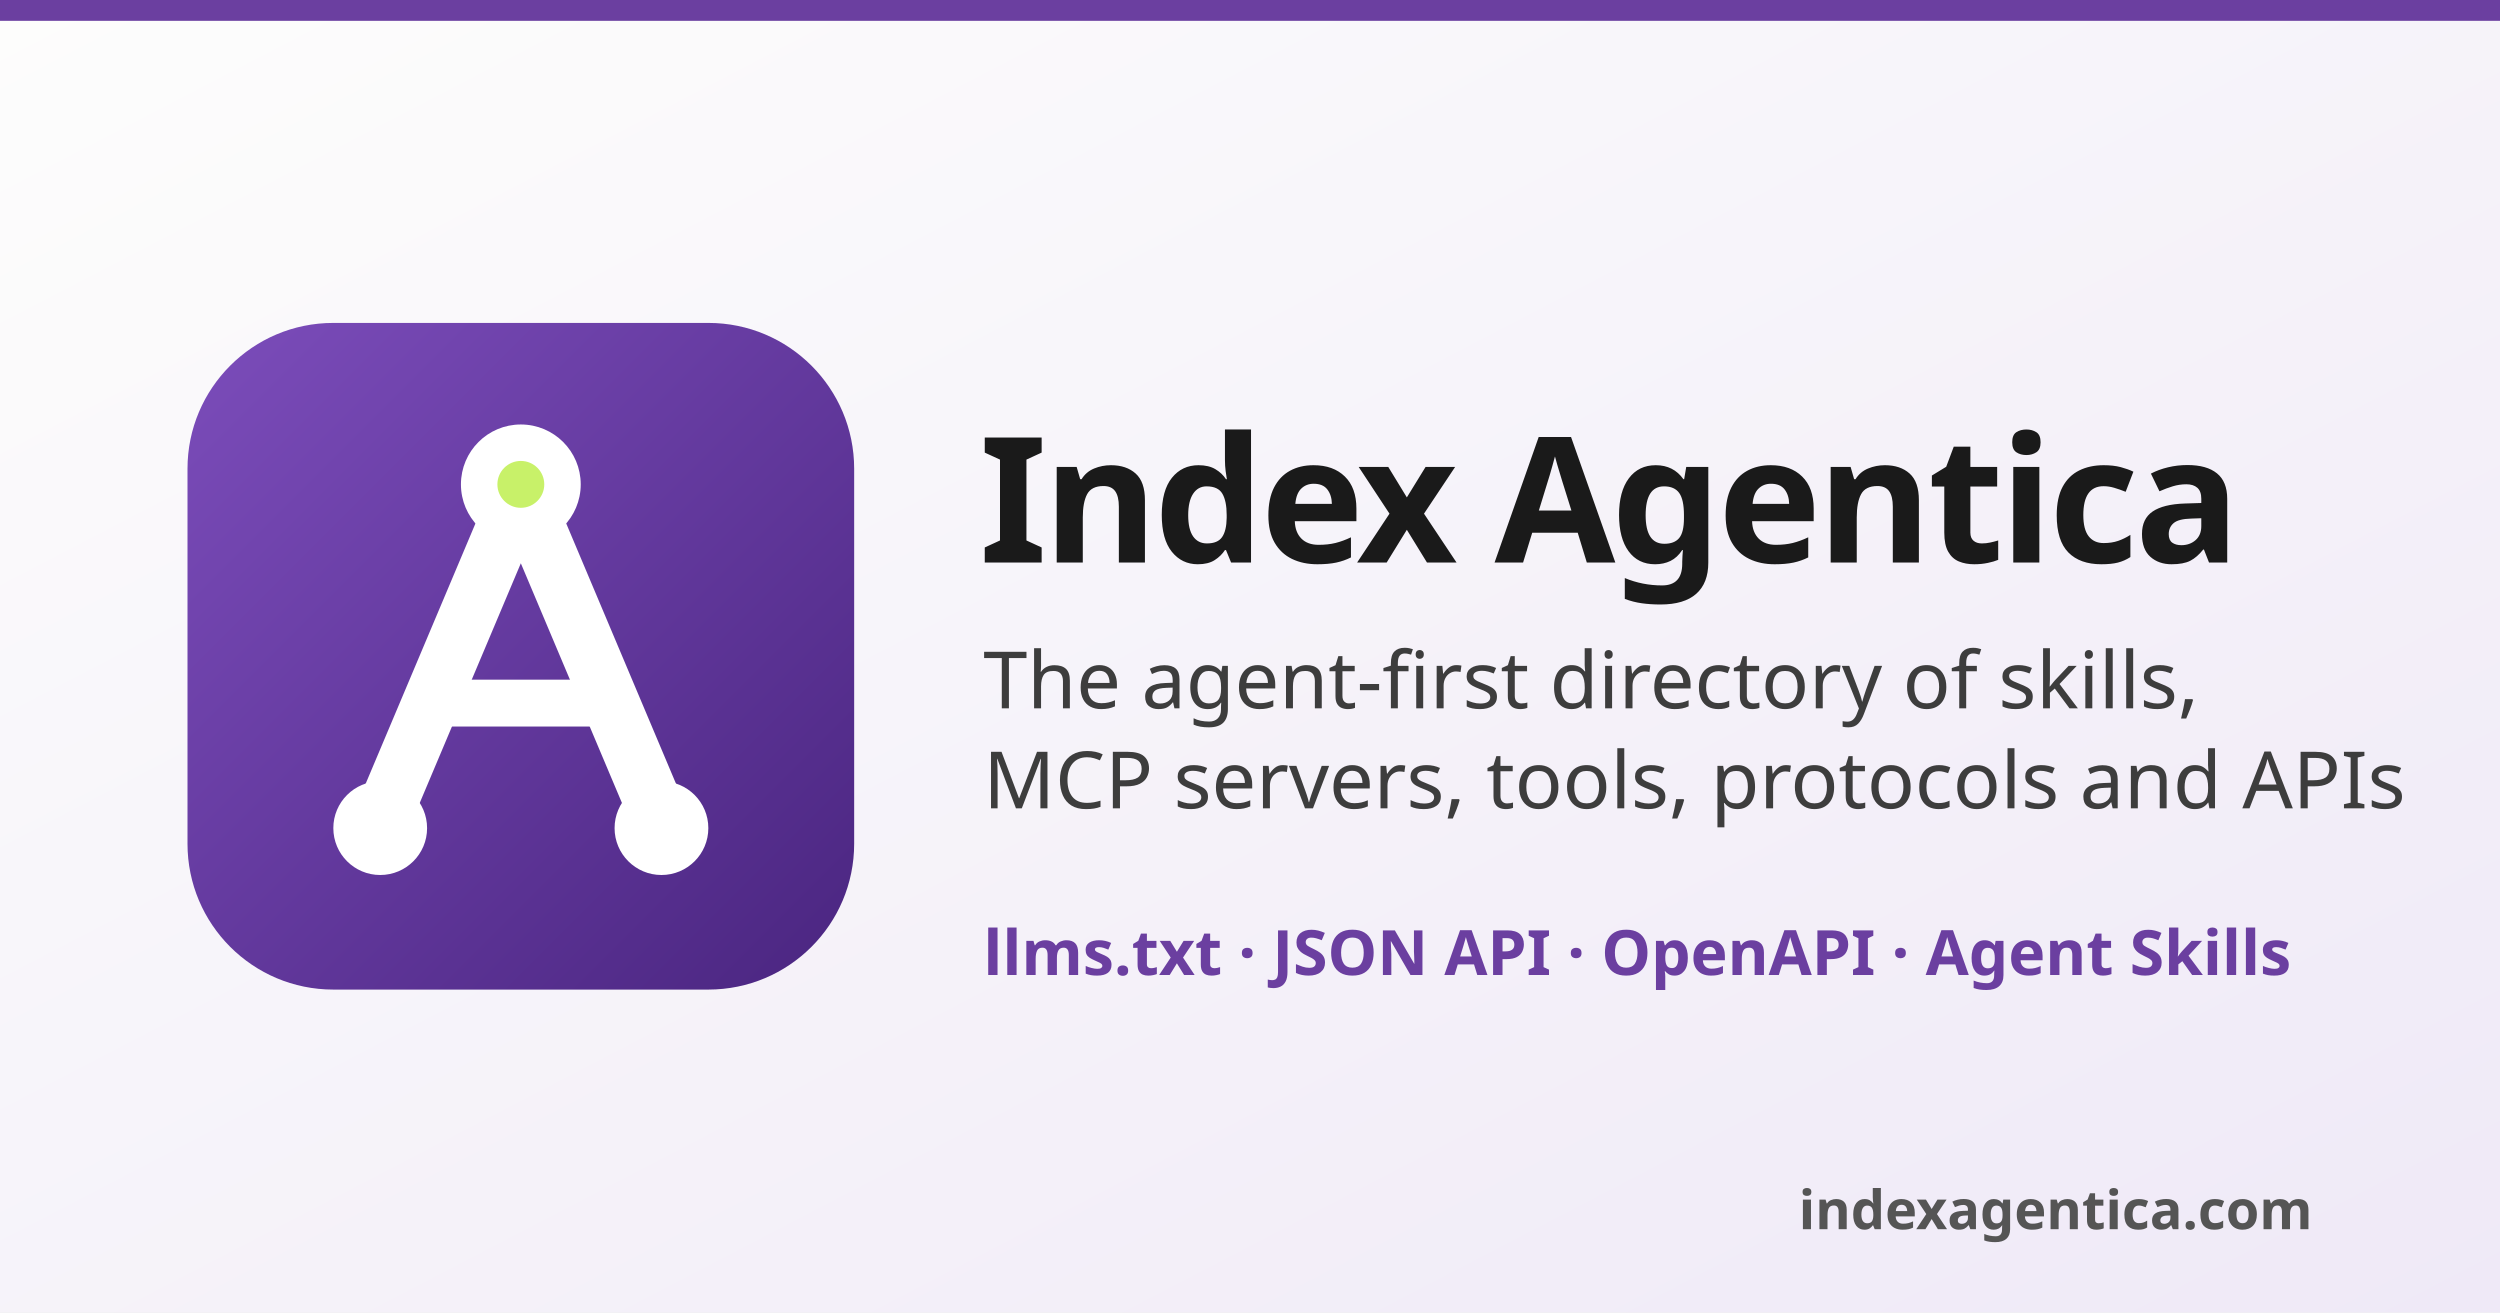
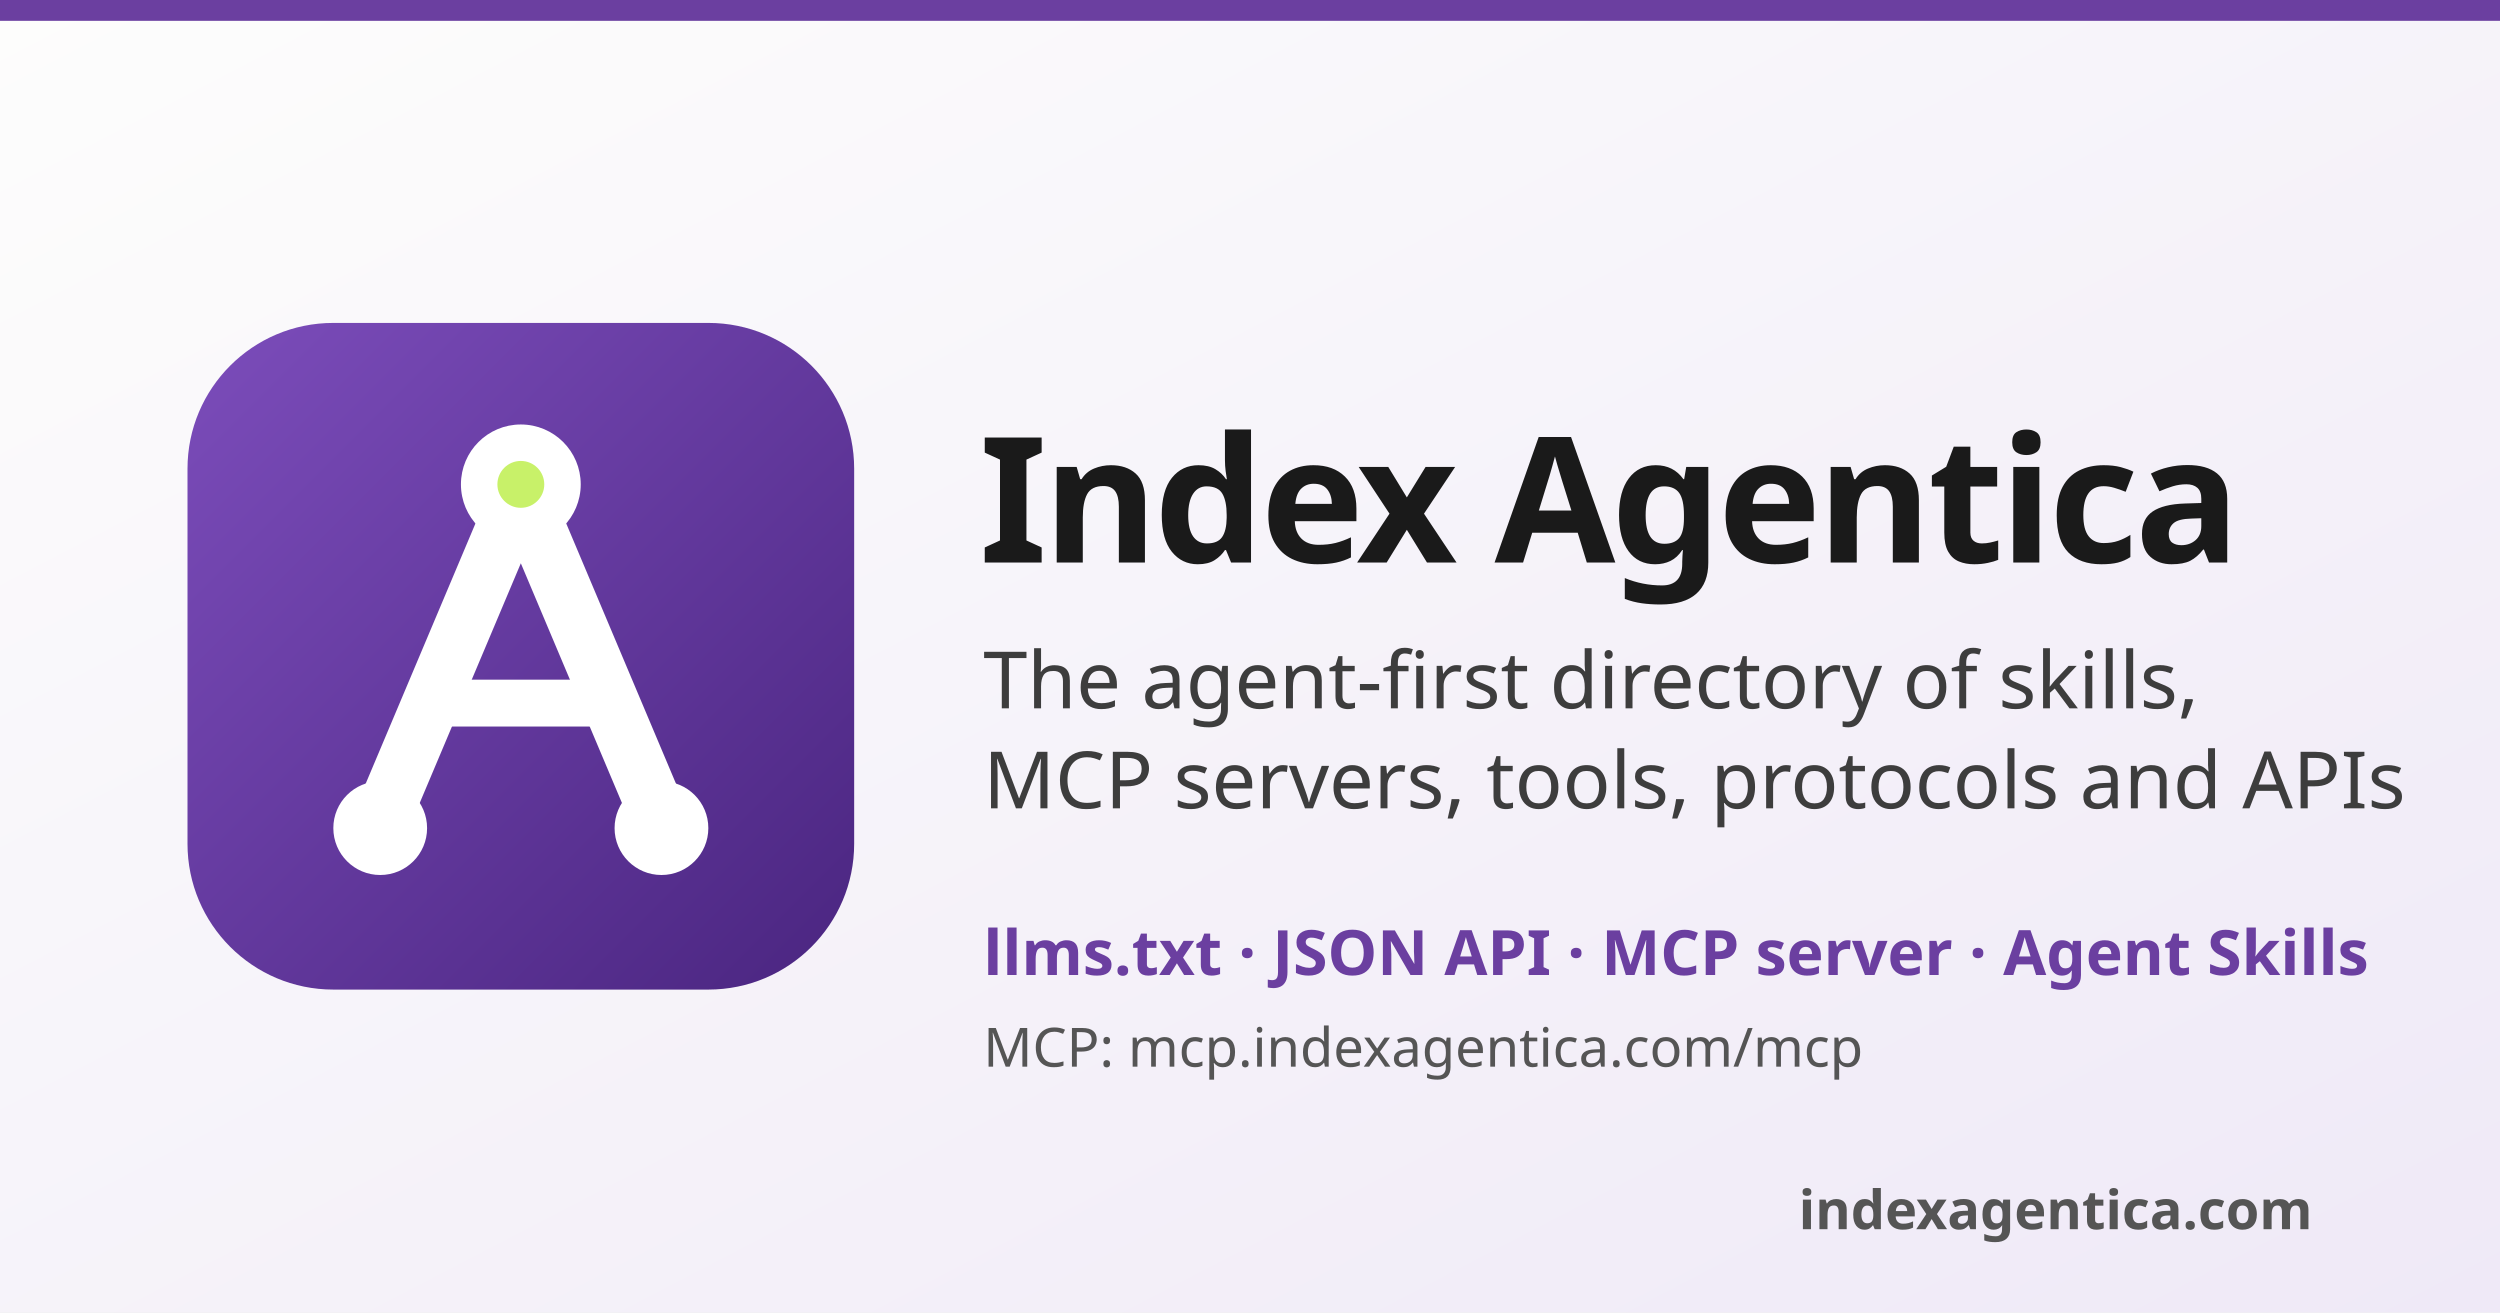
<svg xmlns="http://www.w3.org/2000/svg" viewBox="0 0 1200 630" width="1200" height="630">
  <defs>
    <linearGradient id="bg" x1="0" y1="0" x2="1" y2="1">
      <stop offset="0" stop-color="#fdfdfc" />
      <stop offset="1" stop-color="#efe9f7" />
    </linearGradient>
  </defs>
  <rect width="1200" height="630" fill="url(#bg)" />
  <rect x="0" y="0" width="1200" height="10" fill="#6b3fa0" />
  <svg x="90" y="155" width="320" height="320" viewBox="0 0 512 512">
    <defs>
      <linearGradient id="g" x1="0" y1="0" x2="1" y2="1">
        <stop offset="0" stop-color="#7c4dbb" />
        <stop offset="1" stop-color="#4a2580" />
      </linearGradient>
    </defs>
    <rect width="512" height="512" rx="112" fill="url(#g)" />
    <g stroke="#fff" stroke-linecap="round" fill="none">
      <path d="M256 128 L148 384 M256 128 L364 384" stroke-width="44" />
      <path d="M190 292 H322" stroke-width="36" />
    </g>
    <g fill="#fff">
      <circle cx="256" cy="124" r="46" />
      <circle cx="148" cy="388" r="36" />
      <circle cx="364" cy="388" r="36" />
    </g>
    <circle cx="256" cy="124" r="18" fill="#c8f169" />
  </svg>
  <g font-family="Pretendard" fill="#1a1a1a">
    <text x="470" y="270" font-size="84" font-weight="800" letter-spacing="-2">Index Agentica</text>
    <text x="472" y="340" font-size="38" font-weight="500" fill="#3d3d3d">The agent-first directory of skills,</text>
    <text x="472" y="388" font-size="38" font-weight="500" fill="#3d3d3d">MCP servers, tools, protocols and APIs</text>
-     <text x="472" y="468" font-size="30" font-weight="600" fill="#6b3fa0">llms.txt · JSON API · OpenAPI · Agent Skills</text>
+     <text x="472" y="468" font-size="30" font-weight="600" fill="#6b3fa0">llms.txt · JSON API · MCP server · Agent Skills</text>
+     <text x="472" y="512" font-size="26" font-weight="500" fill="#555">MCP: mcp.indexagentica.com/mcp</text>
  </g>
  <text x="1110" y="590" text-anchor="end" font-family="Pretendard" font-size="26" font-weight="600" fill="#555">indexagentica.com</text>
</svg>
